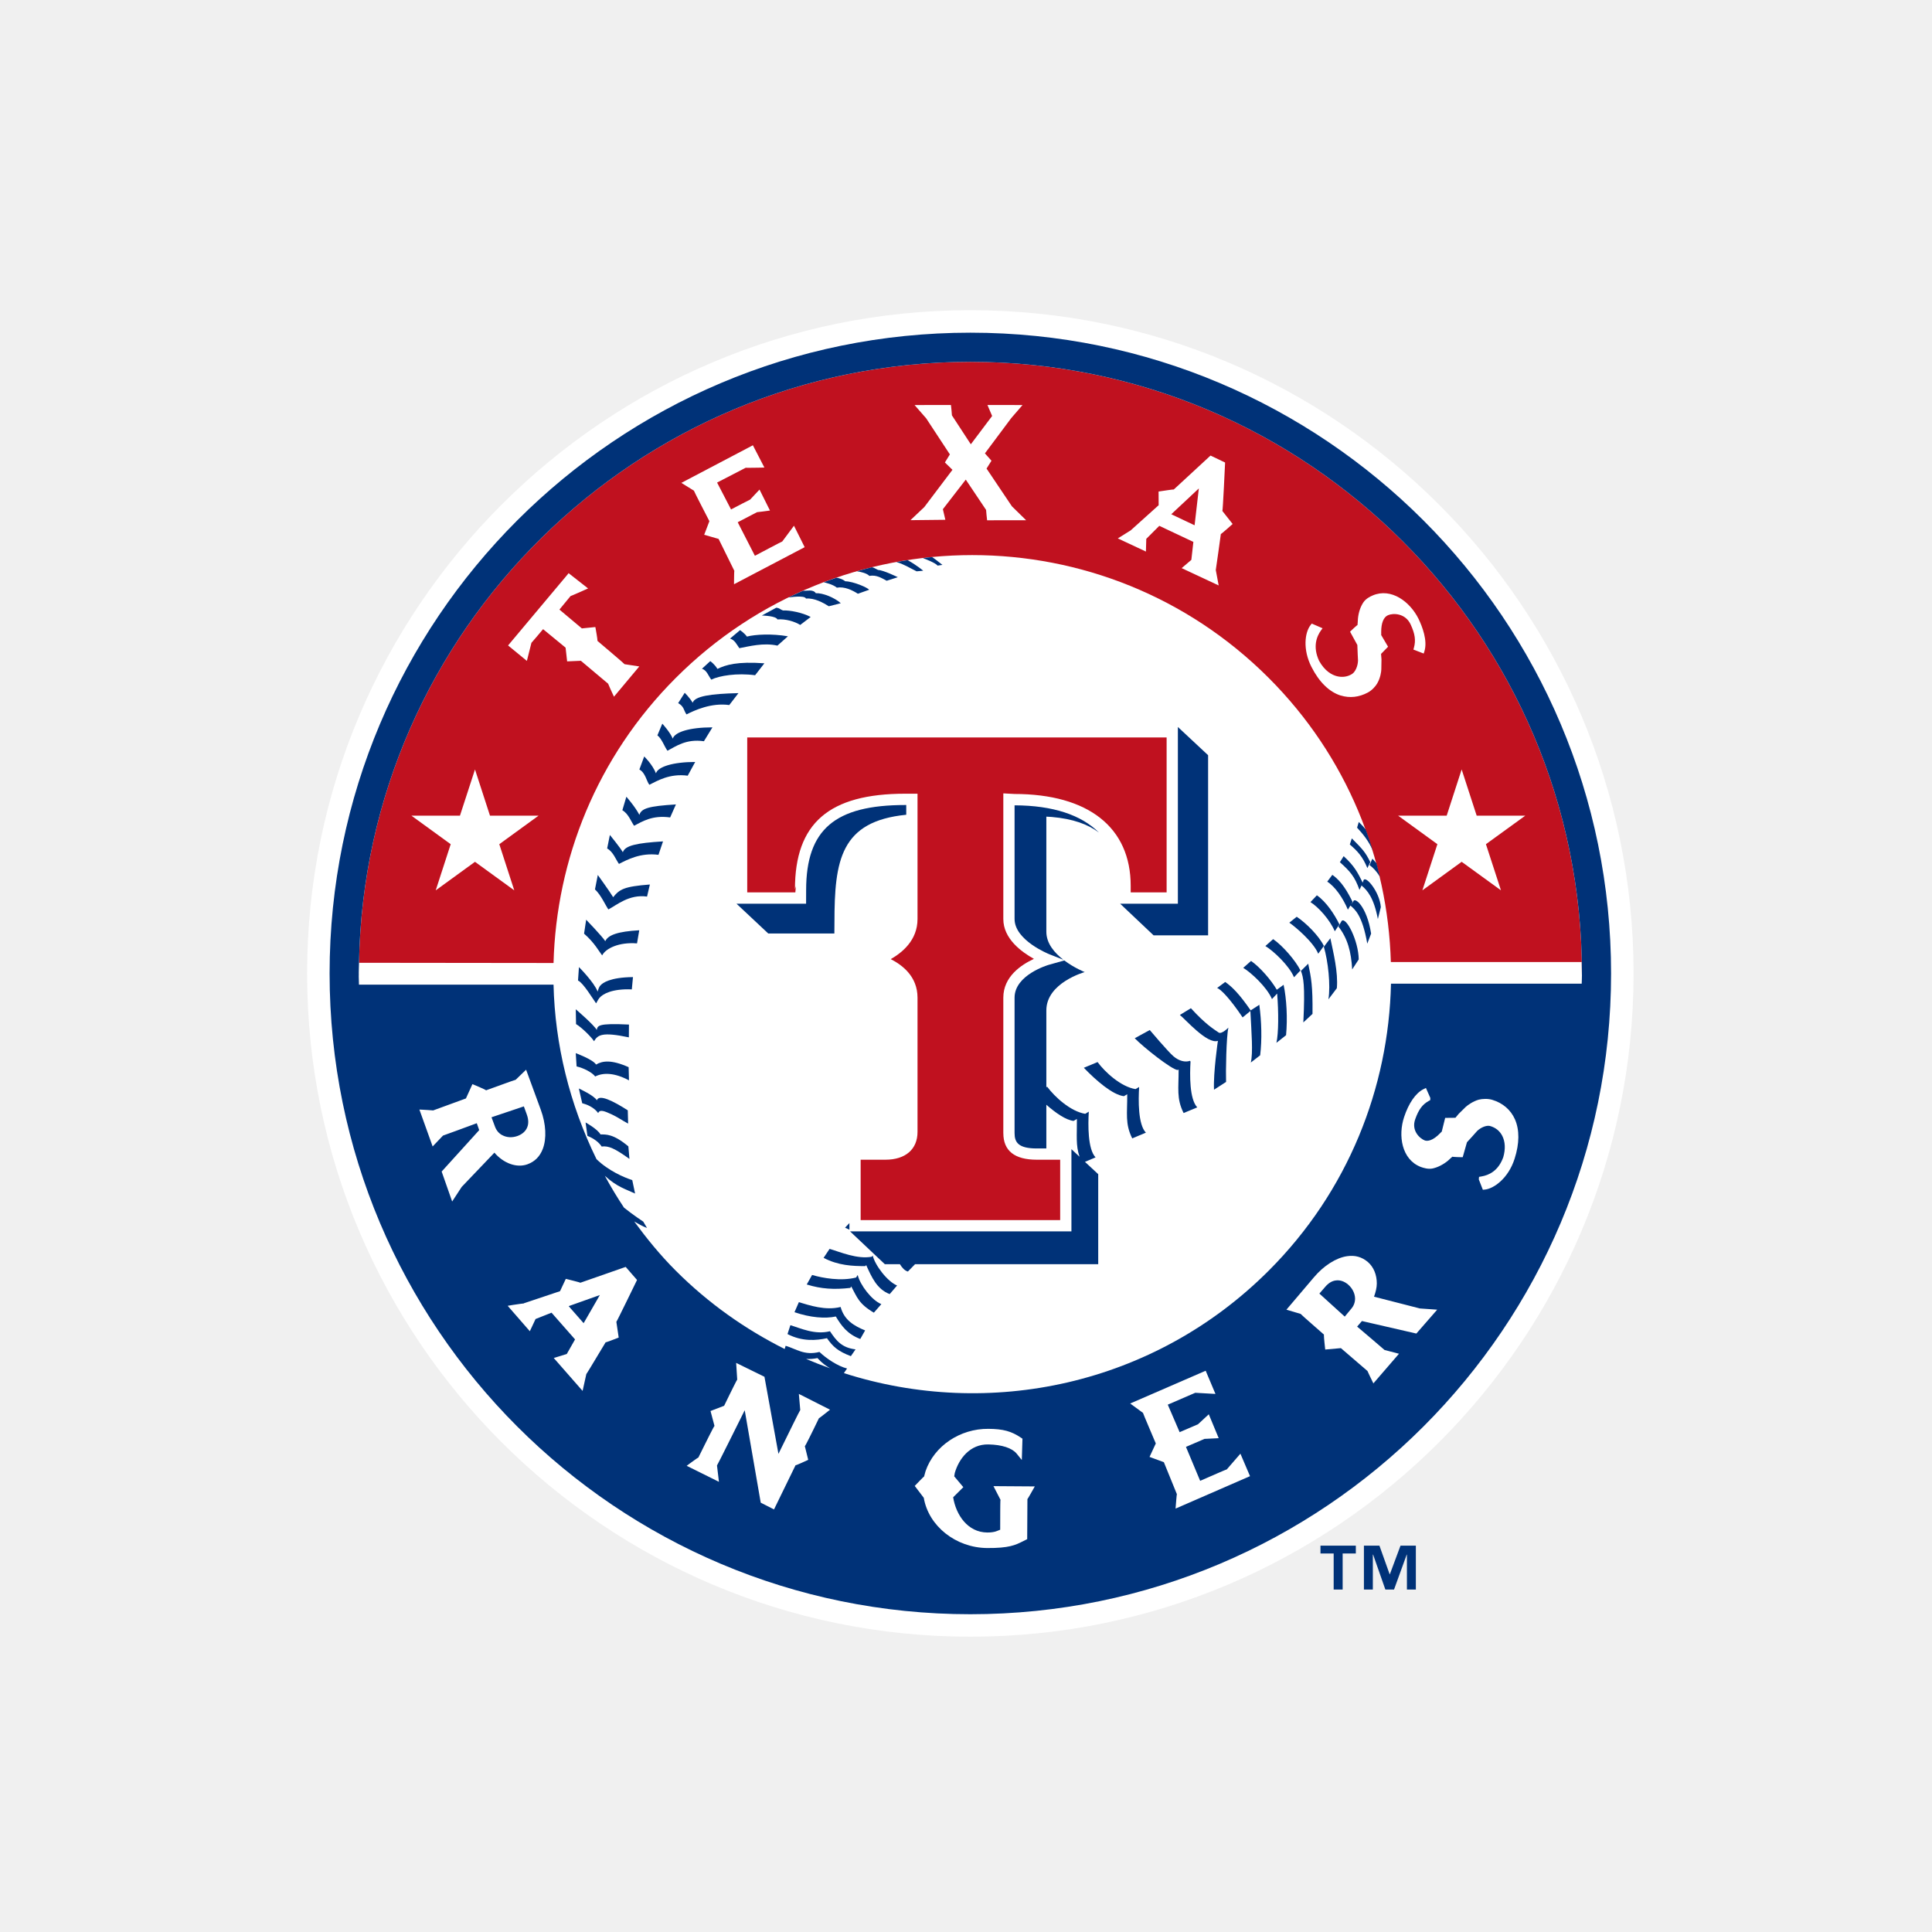
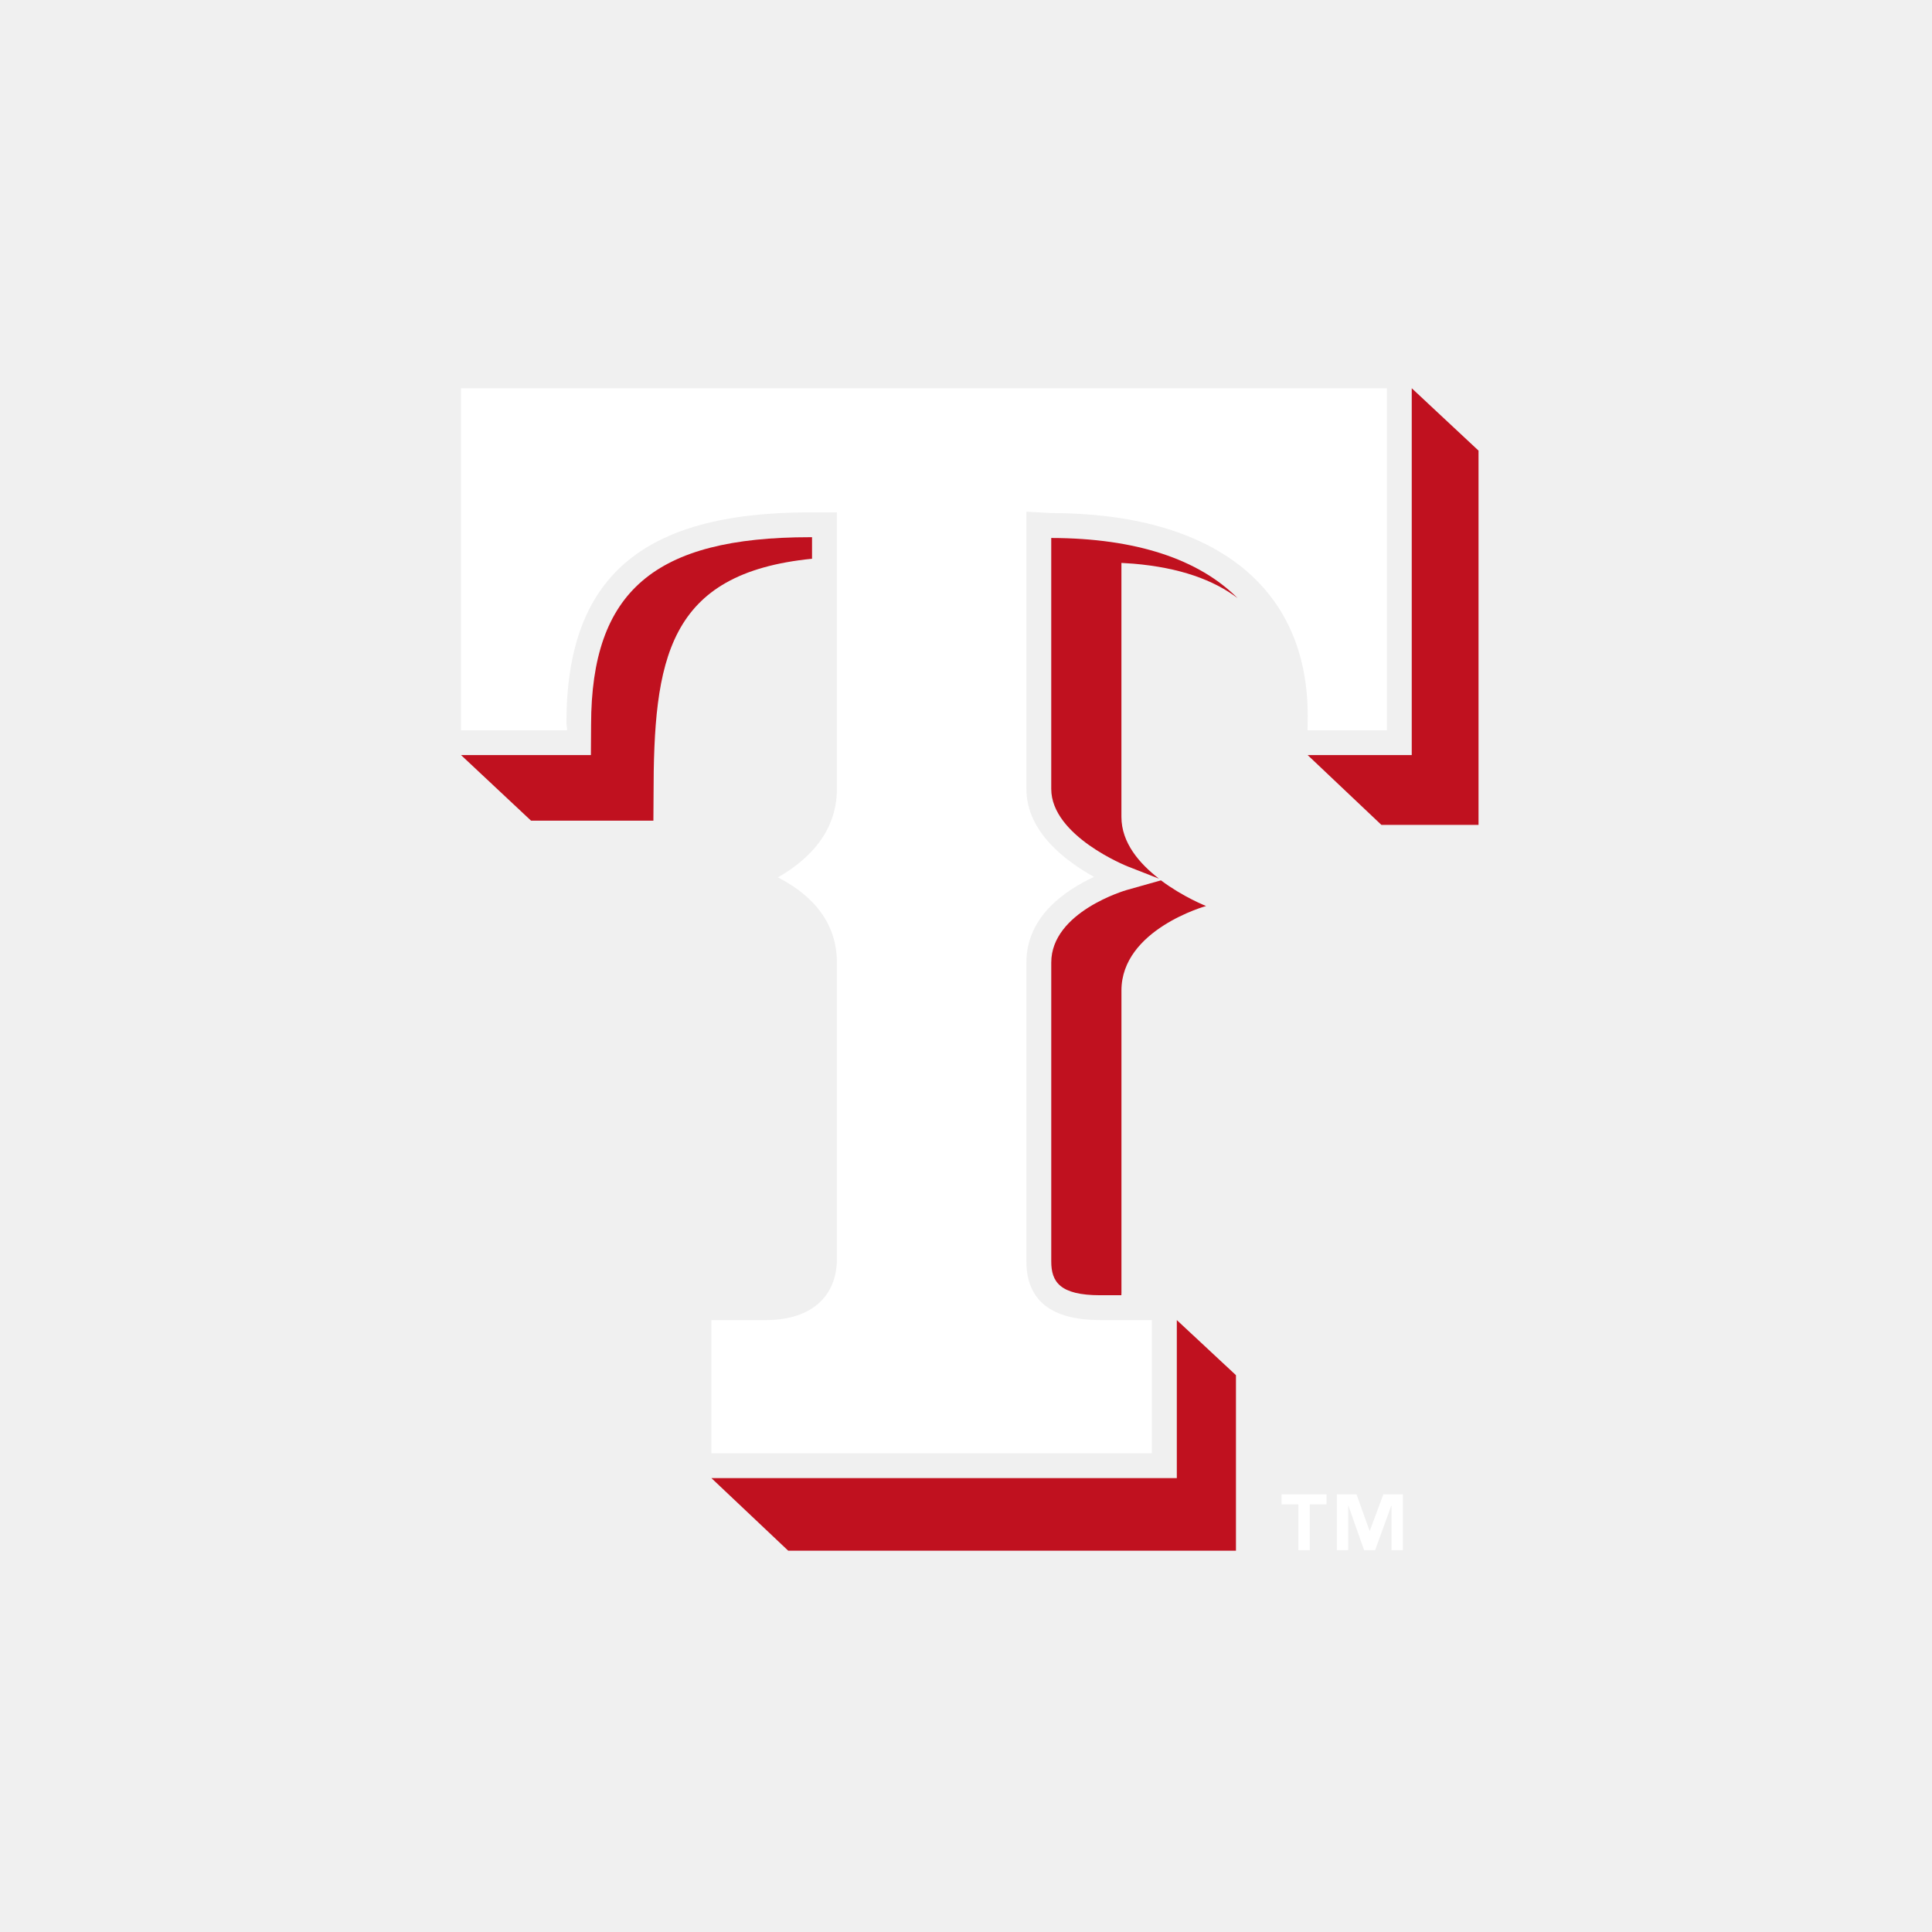
- <svg xmlns="http://www.w3.org/2000/svg" width="512" height="512" viewBox="0 0 512 512">
-   <g fill="none" fill-rule="evenodd">
-     <path d="M257.15 82.207c-96.92 0-175.76 78.86-175.76 175.768 0 96.92 78.84 175.767 175.76 175.767 96.923 0 175.762-78.846 175.762-175.767 0-96.907-78.84-175.768-175.76-175.768" fill="#FFF" />
-     <path d="M419.215 257.975c-.015-1.01-.06-2.02-.073-3.03H368.59c-.802-27.334-11.518-54.44-32.377-75.297-43.382-43.39-113.732-43.39-157.116 0-20.936 20.93-31.67 48.136-32.405 75.558l-51.547-.058c-.022.966-.035 1.89-.057 2.8 0 .273-.015.532-.015.82 0 .736.044 1.458.06 2.18h51.553c.67 27.522 11.41 54.815 32.413 75.817 43.38 43.375 113.72 43.375 157.11-.014 21.06-21.042 31.794-48.463 32.414-76.06h50.545c.016-.72.06-1.442.06-2.18 0-.172-.01-.36-.017-.532" fill="#FFF" />
-     <path d="M257.15 95.896c-88.423 0-160.483 71.188-162.005 159.252l51.547.058c.735-27.422 11.47-54.627 32.405-75.558 43.384-43.39 113.734-43.39 157.116 0 20.86 20.858 31.577 47.963 32.377 75.298h50.552c.014 1.01.058 2.02.073 3.03h.015c0-89.378-72.702-162.08-162.08-162.08" fill="#C0111F" />
-     <path d="M257.15 88.165c-93.782 0-169.802 76.035-169.802 169.81 0 93.777 76.02 169.812 169.803 169.812 93.78 0 169.8-76.033 169.8-169.81 0-93.78-76.02-169.812-169.795-169.812zm-43.526 271.967a11.307 11.307 0 0 0 3.007-.23c1.2 1.326 2.24 2.06 3.35 2.71a107.46 107.46 0 0 1-6.352-2.48zM419.23 258.508c0 .735-.043 1.457-.06 2.178h-50.544c-.62 27.595-11.352 55.017-32.413 76.063-30.465 30.46-74.186 39.45-112.572 27.143l.84-1.226c-2.44-.607-5.51-2.656-7.32-4.386-4.01 1.025-6.19-.822-8.96-1.63l-.25.85c-10.392-5.205-20.18-12.072-28.85-20.74-4.12-4.112-7.702-8.525-11.03-13.055 1.1.647 2.36 1.354 3.39 1.714l-.99-1.675s-2.823-1.86-5.102-3.705a109.995 109.995 0 0 1-5.084-8.44c3.29 3.003 5.53 3.52 8.02 4.705l-.75-3.566c-2.126-.68-6.352-2.48-9.482-5.555-7.132-14.567-11-30.348-11.382-46.245H95.13c-.014-.72-.058-1.44-.058-2.177 0-.29.014-.548.014-.822 0 .017-.014.017-.014.03 0-.936.058-1.873.07-2.825 1.525-88.064 73.585-159.252 162.01-159.252 89.377 0 162.078 72.702 162.078 162.08h-.015c.007.17.015.36.015.532z" fill="#003278" />
-     <path d="M139.812 308.534c1.932-.706 3.266-2.062 4.03-4.053 1.054-2.74.86-6.62-.525-10.38l-3.895-10.62-.6.58-2.162 2.09c-.037-.03-2.625.908-2.625.908s-5.18 1.862-5.23 1.89c0-.144-3.122-1.44-3.122-1.44l-.483-.204s-1.55 3.42-1.724 3.795c-.383.144-8.67 3.173-8.683 3.173-.015-.03-2.836-.187-2.836-.187l-.814-.044 3.512 9.78s2.74-2.87 2.748-2.883c.037.03 7.01-2.57 8.95-3.275.073.203.506 1.43.642 1.83-.41.45-9.952 10.98-9.952 10.98l2.784 7.933s2.467-3.764 2.53-3.867c.167-.173 8.08-8.453 8.664-9.072 2.45 2.827 5.896 4.124 8.796 3.07zm-.066-9.852c-.404 1.068-1.305 1.89-2.596 2.364-1.406.506-2.892.42-4.04-.215h-.014c-.886-.46-1.536-1.24-1.904-2.22 0 0-.628-1.684-.938-2.522.873-.302 7.724-2.596 8.575-2.886l.79 2.178c.25.693.37 1.342.37 1.932 0 .492-.08.953-.247 1.372zm25.584 37.23s-11.476 4.01-11.52 4.024c0-.07-3.433-.922-3.433-.922l-.432-.1s-1.364 2.897-1.53 3.26l-9.606 3.216s.053.03.06.03c-.43.03-1.227.144-2.958.403-.008 0-1.37.23-1.37.23l5.87 6.738s1.37-2.894 1.52-3.24c.326-.13 3.686-1.473 4.234-1.675.425.492 5.82 6.607 6.23 7.083-.288.518-2.033 3.577-2.198 3.867-.356.116-3.45 1.053-3.45 1.053l7.647 8.727s.995-4.457.995-4.487c.007.087 1.978-3.203 1.978-3.203s3.11-5.163 3.13-5.193c.037.087 3.06-1.097 3.06-1.097l.405-.158s-.612-4.154-.62-4.168c.087.013 5.324-10.776 5.324-10.776l.155-.32-3.007-3.46-.49.175zm-6.362 7.285a6730.46 6730.46 0 0 0-4.3 7.458c-.713-.808-3.216-3.663-3.966-4.514 1.11-.39 6.354-2.26 8.266-2.94zm53.12 30.453c-.065-.044-3.91 7.817-3.91 7.817s-1.125 2.293-1.882 3.822c-.505-2.77-3.707-20.43-3.707-20.43l-7.506-3.68.064.924s.224 3.492.224 3.52c-.044-.073-2.047 4.01-2.047 4.01s-1.257 2.566-1.422 2.912c-.382.144-3.606 1.385-3.606 1.385l1.052 3.953c-.117-.015-2.727 5.265-2.727 5.265s-1.516 3.072-1.537 3.1c-.037-.044-2.396 1.674-2.396 1.674l-.706.534 8.544 4.24s-.512-4.31-.518-4.327c.064 0 5.424-10.76 7.35-14.64.498 2.855 4.242 24.493 4.242 24.493l3.52 1.79s5.69-11.656 5.71-11.713c.065.1 2.95-1.24 2.95-1.24l.405-.188s-.88-3.59-.894-3.62c.13 0 2.294-4.443 2.294-4.443l1.428-2.944c.057.014 2.294-1.76 2.294-1.76l.66-.52-8.264-4.182c-.004 0 .37 4.226.37 4.24m53.067 23.818c-.05 0-.066 2.683-.066 2.683l-.013 5.25c-.605.19-1.298.75-3.434.737-5.22-.043-8.294-4.717-9.03-9.334.05-.043 2.35-2.337 2.35-2.337l.347-.345s-2.127-2.525-2.414-2.87c.022-.116.152-.91.152-.91 1.074-3.69 3.98-7.658 8.93-7.544 3.563.075 6.217.94 7.465 2.44 0-.014.44.548.44.548l.923 1.14.173-5.653-.368-.244c-2.545-1.73-4.738-2.336-8.655-2.364-7.523-.072-14.368 4.545-16.655 11.208-.007.03-.375 1.384-.39 1.414-.02-.058-2.163 2.177-2.163 2.177l-.317.332 2.394 3.14c1.27 7.53 8.525 13.244 16.79 13.316 5.8.044 7.494-.792 9.464-1.774l1.154-.578.06-10.617c.07 0 1.497-2.554 1.497-2.554l.456-.806-10.955-.074s1.86 3.59 1.868 3.62m59.967-8.052c-.014-.056-4.587 1.95-4.587 1.95l-2.466 1.08c-.223-.518-3.404-8.12-3.765-9 .81-.348 4.912-2.12 4.92-2.12.012.013 3-.147 3-.147l.756-.04-2.627-6.33s-2.862 2.652-2.87 2.652c-.007-.015-4.767 2.048-4.767 2.048l-.087.043-3.143-7.297c.75-.32 7.052-3.045 7.284-3.146.288.03 5.35.303 5.35.303l-2.59-6.144-.727.316-19.28 8.367 3.39 2.48c0 .145 3.14 7.458 3.397 8.107l-1.66 3.565 3.796 1.397c.158.39 3.448 8.438 3.448 8.467-.043.013-.276 2.94-.276 2.94l-.07.894 19.73-8.595-2.544-5.958c0-.002-3.59 4.152-3.612 4.167m39.022-45.77c.42-1.184.736-2.38.736-3.507 0-2.28-.815-4.344-2.372-5.686-1.572-1.34-3.412-1.86-5.51-1.542-2.894.42-6.175 2.51-8.763 5.57l-7.31 8.61s3.75 1.11 3.763 1.11c0 .09 6.137 5.44 6.195 5.498-.022 0-.022.056-.022.172 0 .706.29 3.246.29 3.246l.058.534s3.75-.333 4.155-.375c.333.29 7.04 6.057 7.04 6.057 0 .088 1.213 2.553 1.213 2.553l.353.738 6.786-7.86s-3.823-.997-3.83-.997c0-.04-5.698-4.874-7.262-6.2.26-.318 1.024-1.185 1.275-1.47.6.13 14.42 3.316 14.42 3.316l5.523-6.33s-4.515-.32-4.58-.32c-.078-.03-11.258-2.885-12.152-3.115zm-5.027.532a4 4 0 0 1-1.016 2.67c0 .014-1.153 1.383-1.716 2.076-.714-.65-6.06-5.497-6.722-6.103l1.508-1.744c.86-1.023 1.81-1.6 2.79-1.73 1.14-.173 2.29.202 3.334 1.096 1.138.996 1.788 2.338 1.823 3.65.004.03.004.057.004.086zm42.36-47.558c-1.106-2.496-3.23-4.314-5.973-5.137-1.21-.374-2.667-.286-3.59-.056h-.007c-1.536.435-2.893 1.415-3.47 1.933l-1.86 1.832c-.044.058-.65.78-.867 1.04-.39 0-2.713.028-2.713.028s-.88 3.492-.908 3.65c-.06 0-.334.318-.334.318-2.107 2.207-3.49 2.223-4.14 2.02-1.35-.52-3.657-2.596-2.545-5.67.91-2.537 1.875-3.85 3.54-4.79l.427-.23.023-.59-1.166-2.64-.723.36c-2.04 1.068-3.835 3.68-5.053 7.343-1.637 4.92-.663 11.223 4.37 13.214.8.288 1.977.648 3.124.433 1.385-.287 2.84-1.023 4.126-2.076l.83-.764c-.024.014.323-.26.367-.302.03.1 2.3.143 2.3.143h.41s1.126-3.95 1.126-3.964c.043.013 2.71-3 2.71-3 1.033-.97 2.46-1.53 3.378-1.314 1.557.433 2.624 1.37 3.266 2.61.793 1.558.885 3.52.267 5.67-1.3 3.65-3.844 4.775-5.755 5.093l-.664.116-.063.678 1.073 2.74.562-.055c2.25-.217 6.187-2.9 7.86-8.194 1.293-4.03 1.315-7.635.075-10.434m-235.94-120.59c0-.1-7.088-6.087-7.204-6.19.007 0 .015-.014.015-.06 0-.474-.473-3.113-.473-3.113l-.094-.49s-3.184.332-3.574.36c-.31-.26-5.244-4.414-5.942-4.99a892.7 892.7 0 0 0 2.942-3.578c.022.043 3.83-1.66 3.83-1.66l.824-.36-5.17-4.053-.327.42-15.71 18.737 4.984 4.094s1.197-4.79 1.204-4.79c.03.015 2.31-2.698 3.09-3.62.706.59 5.66 4.66 5.964 4.903.034.39.41 3.635.41 3.635s3.274-.145 3.642-.158c.303.26 7.22 6.072 7.22 6.072 0 .1 1.19 2.67 1.19 2.67l.36.777 6.71-8.02s-3.86-.59-3.88-.59m22.456-37.906c-.15.403-1.376 3.605-1.376 3.605l3.816 1.094c.2.42 4.16 8.424 4.167 8.453-.05.014-.073 2.655-.073 2.655l-.007.906 18.724-9.824-2.834-5.683s-3.108 4.17-3.108 4.182c-.03-.042-6.002 3.116-7.25 3.78-.44-.836-4.133-8.063-4.55-8.884.793-.405 5.105-2.67 5.12-2.67 0 .03 2.67-.332 2.67-.332l.756-.1-2.77-5.555s-2.48 2.654-2.488 2.654c-.015-.03-3.924 2.02-5.056 2.61-.42-.793-3.29-6.33-3.7-7.125.843-.43 7.56-3.923 7.58-3.923 0 .044 4.082-.03 4.082-.03l.873-.03-3.05-5.9-.486.26-18.47 9.707 3.33 2.064c.002.144 3.55 7.025 4.098 8.08m115.784 4.69c.26-.26 3.002-3 3.448-3.45.62.29 8.41 3.967 9.03 4.256-.07.634-.49 4.398-.533 4.76a450.93 450.93 0 0 1-2.57 2.193l9.81 4.587-.766-4.082c.03 0 1.327-9.417 1.342-9.55.088.06 2.748-2.32 2.748-2.32l.375-.332-2.72-3.448c.13-.016.706-12.48.706-12.48l.014-.36-3.85-1.845-.277.245s-9.433 8.727-9.462 8.74c-.012-.07-3.574.477-3.574.477l-.462.072s.022 3.2.022 3.62c-.338.315-7.435 6.69-7.435 6.69.074-.057-2.55 1.588-2.55 1.588l-.837.517 7.445 3.49c-.005.003.082-2.997.096-3.37zm6.62-6.52c.88-.837 5.77-5.395 7.307-6.84-.24 2.09-.99 8.61-1.126 9.765-1.002-.49-5.12-2.422-6.18-2.928zm44.92 48.035c2.365.735 4.833.46 7.155-.78 1.12-.59 2.09-1.673 2.51-2.438.85-1.444 1.08-3.175 1.08-3.708l.044-2.655c0-.043-.086-1.096-.114-1.442l1.86-1.902-1.832-3.114c.014-.016.02-.1.02-.203 0-.143-.01-.52-.01-.606 0-2.35.63-3.923 1.79-4.427 1.415-.62 4.625-.548 6.016 2.45 1.17 2.54 1.4 4.21.866 6.175l-.137.476 2.726 1.054.18-.547c.914-2.885-.58-6.65-1.538-8.64-2.257-4.573-7.28-8.31-12.168-6.203-.75.303-1.803.88-2.44 1.803-.784 1.154-1.296 2.683-1.455 4.314l-.07 1.155c0-.056-.044.52-.06.593-.085-.07-1.658 1.443-1.658 1.443l-.302.29s1.934 3.52 1.934 3.534v.116c0 .663.173 3.995.173 3.995-.043 1.5-.72 3.028-1.6 3.576-1.128.72-2.57.94-3.97.58-1.325-.333-3.23-1.327-4.76-4.11-1.7-3.69-.647-6.42.535-8.05l.404-.548-2.864-1.24-.26.32c-1.63 2.006-2.144 6.592.18 11.166 2.035 4.008 4.717 6.634 7.76 7.586m-105.443-49.38c.28-.36 5.292-6.837 6.07-7.846.72 1.068 5.38 8.02 5.396 8.05-.008 0-.008.013-.008.043 0 .347.216 2.21.216 2.21l.05.475 10.337-.015-3.77-3.694c0-.015-5.747-8.554-6.714-9.997a650.19 650.19 0 0 0 1.307-2.08l-1.74-1.946c.484-.663 6.976-9.348 6.976-9.348l2.993-3.462-9.296-.015.316.75s.736 1.72.923 2.166c-.325.433-4.883 6.49-5.648 7.5-.714-1.095-4.998-7.644-5.013-7.673v-.057c0-.346-.202-2.208-.202-2.208l-.055-.478-9.637.016 3.074 3.52c0 .013 5.367 8.163 6.283 9.562l-1.32 2.135s1.543 1.486 2.004 1.948c-.517.707-7.47 9.883-7.47 9.883-.01 0-2.655 2.51-2.655 2.51l-1.007.952 9.248-.1a253.11 253.11 0 0 1-.653-2.8m137.48 68.96l3.98 12.247h12.883l-10.43 7.56 3.983 12.23-10.416-7.56-10.407 7.56 3.974-12.23-10.41-7.56h12.877m-257.51-12.242l3.975 12.247h12.866l-10.4 7.56 3.967 12.23-10.41-7.56-10.406 7.56 3.97-12.23-10.408-7.56h12.86" fill="#FFF" />
-     <path d="M359.316 411.688h-3.5v9.563h-2.38v-9.56h-3.497v-2.075h9.37v2.078zm15.903 9.563h-2.37v-9.26h-.058l-3.36 9.26h-2.294l-3.245-9.26h-.074v9.26h-2.365v-11.64h4.11l2.714 7.6h.043l2.83-7.6h4.066v11.64zM249.75 149.706s-1.586-1.283-2.713-2.077c-.82.07-1.644.173-2.452.274.75.273 3.49 1.355 3.866 1.99m-3.79 1.357s-1.7-1.47-4.152-2.814c-.996.145-1.97.346-2.943.52 1.818.475 3.52 1.556 5.345 2.45m-7.928 2.497l2.95-.937s-3.844-1.89-5.236-1.92c-.7-.33-1.073-.62-1.637-.72-1.33.332-2.64.692-3.954 1.067.85.126 2.625.49 3.274 1.223 1.977-.346 3.346.65 4.6 1.285m-7.63 3.45l2.974-1.055c-.325-.547-4.17-2.222-6.32-2.25-.785-.62-1.615-.808-2.307-.95a98.572 98.572 0 0 0-3.404 1.21c.384.086 2.468.562 3.477 1.428 2.062-.347 4.104.677 5.583 1.616m-13.748 1.28c2.215-.215 4.602 1.127 6.044 2.035l3.17-.807c-1.7-1.53-4.832-2.755-6.62-2.654-.75-1.123-2.35-.55-3.36-.662l-3.925 1.772c.513 0 4.272-.65 4.69.317m-1.537 6.983l2.775-2.11c-2.178-1.17-5.568-1.816-7.35-1.73-.887-.316-.765-.606-1.78-.72l-3.817 2.062c.482.03 3.7.1 4.14 1.038 2.2-.185 4.622.58 6.03 1.46m-16.135 6.16c2.59-.477 6.39-1.515 10.098-.68l2.78-2.466c-4.182-.735-8.624-.518-10.874.072-.548-.84-1.81-1.705-1.81-1.705l-2.655 2.235c1.26.39 1.696 1.46 2.46 2.54m-7.44 8.34c2.15-1.054 6.85-1.804 11.62-1.168l2.46-3.16c-7.23-.52-10.194.4-12.444 1.484-.772-1.298-1.896-2.062-1.896-2.062l-2.202 2.02c1.27.388 1.68 1.83 2.46 2.884m-4.918 6.13c-.75-1.313-2.114-2.64-2.114-2.64l-1.74 2.74c1.595.866 1.444 1.905 2.208 2.987 2.158-1.08 6.556-3.143 11.34-2.48l2.438-3.16c-7.473.172-11.598.82-12.133 2.552m-5.28 9.506c-.758-1.803-2.77-3.966-2.77-3.966l-1.298 3.1c1.154.865 1.867 3 2.66 4.08 2.15-1.11 4.914-3.215 9.667-2.523l2.257-3.677c-6.06 0-9.976 1.24-10.517 2.985m-4.45 9.19c-.96-2.397-3.113-4.46-3.113-4.46l-1.283 3.45c1.6.88 1.862 3.014 2.64 4.053 2.14-1.054 5.372-3.045 10.17-2.41l1.982-3.636c-5.835 0-9.875 1.254-10.394 3m-4.4 11.022c-1.08-2.137-3.447-4.805-3.447-4.805l-1.06 3.576c1.586.896 2.33 3.016 3.102 4.113 2.156-1.096 4.783-2.87 9.563-2.206l1.53-3.448c-7.264.448-9.146 1.053-9.687 2.77m-4.377 9.895c-.764-1.31-3.44-4.572-3.44-4.572l-.72 3.577c1.615.894 2.335 3.015 3.13 4.097 2.127-1.08 5.704-3.043 10.47-2.41l1.205-3.56c-7.015.42-10.08 1.11-10.643 2.87m-2.575 11.915c-.763-1.313-4.066-5.886-4.066-5.886l-.75 3.822c1.594 1.47 2.77 4.198 3.55 5.31 2.14-1.1 5.503-4.084 10.25-3.406l.75-3.2c-6.94.532-8.044 1.296-9.73 3.36m-2.91 15.42c.924-1.833 4.436-3.564 9.233-3.175l.59-3.476c-5.69.317-8.25 1.254-9.002 2.885-.837-1.3-5.064-5.683-5.064-5.683l-.556 3.694c2.808 2.44 3.97 4.748 4.797 5.758m-1.62 12.707c.18-.19.41-.837.887-1.43.86-1.023 3.31-2.48 8.59-2.264l.305-3.26c-6.087.06-8.05 1.56-8.56 2.15-.477.433-.664 1.24-.802 1.7-.937-2.493-4.955-6.503-4.955-6.503l-.244 3.562c1.403.633 4 4.975 4.78 6.04m8.726 20.414l-.093-3.49c-4.596-2.048-6.947-1.687-8.636-.694-.772-1.324-5.38-3.026-5.38-3.026l.224 3.518c1.864.435 4.134 1.59 4.928 2.67 2.143-1.094 5.187-.994 8.958 1.025m-9.262-10.373c.988-1.658 2.106-2.526 9.225-1.024l.028-3.39c-8.396-.417-8.273.346-8.54 1.43-.714-1.342-5.554-5.48-5.554-5.48l.07 3.923c1.58.95 4.04 3.415 4.77 4.54m1.097 19.056c.42-1.098 1.746-.49 3.48.287 1.55.706 2.69 1.53 4.456 2.495l-.093-3.52c-3.86-2.48-7.655-4.37-8.188-2.655-.757-1.3-4.782-3.13-4.782-3.13l.9 3.907c2.08.55 3.45 1.53 4.228 2.612m.93 8.856c1.826-.23 3.434.477 7.357 3.29l-.29-3.33c-4.003-3.348-5.95-3.16-7.38-3.16-.79-1.43-3.96-3.175-3.96-3.175l.49 3.55c1.69.69 2.99 1.645 3.78 2.83m163.508-30.21c-1.255-.88-3.404-2.104-7.357-6.445l-2.927 1.787c1.325.995 7.29 7.89 10.08 6.852 0 0-1.253 8.54-1.03 12.955l3.196-2.064c-.1-2.32.05-12.1.62-14.395.13-.117-1.79 1.86-2.582 1.31m8.48-5.87c-3.006-4.384-5.01-6.332-6.75-7.53l-2.15 1.6c.91.26 3.334 2.684 6.767 7.79l2.056-1.687c.287 5.67.74 11.066.114 13.646l2.48-1.918c.506-4.156.368-8.974-.222-13.388M219.95 352.79c-4.02 1.01-7.734-.778-10.49-1.6l-.763 2.35c3.88 2.02 7.63 1.716 10.458 1.095 1.564 2.222 2.884 3.463 6.332 4.76l1.24-1.8c-3.677-.435-5.12-2.324-6.778-4.804m2.823-6.43c-4.03 1.023-8.28-.45-11.065-1.27l-1.16 2.655c4.206 1.44 8.11 1.745 10.956 1.14 1.442 2.394 3.016 4.66 6.477 5.957l1.284-2.267c-2.877-1.182-5.55-2.712-6.49-6.217m4.53-8.48l-.433.677c-4.01 1.024-8.87.145-11.654-.678l-1.424 2.525c3.873 1.194 7.257 1.396 11.56.905l.233-.39c1.564 2.872 1.97 4.588 6 6.954l1.978-2.265c-2.558-1.023-5.66-5.122-6.265-7.732" fill="#003278" />
-     <path d="M231.273 332.724l-.225.318c-3.865.735-8.438-1.27-11.2-2.077l-1.587 2.38c3.88 2.035 7.68 2.19 11.08 2.19l.2-.286c1.43 3.13 2.8 6.39 6.236 7.7l1.96-2.28c-2.535-1.01-5.846-5.338-6.46-7.95m-7.33-7.37c.354.173.75.346 1.156.534v-1.76m65.23-17.41c-2.078-2.177-2.005-8.626-1.79-12.115l-.95.577c-3.904-.638-8.108-4.517-10.063-7.157l-.238.09v-20.34c0-7.343 10.166-10.155 10.166-10.155s-2.77-1.097-5.41-3.086l-4.124 1.165c-.1.03-9.052 2.625-9.052 8.7V300.3c0 2.436 1.005 4.053 5.88 4.053h2.54c0-.232.012-.462 0-.706V292.77c2.536 2.223 5.197 4.055 7.217 4.285l.88-.518c.036 4.37-.34 6.953.7 10.01l-2.15-2.004v21.78h-58.67l9.218 8.698h3.996c.592.97 1.278 1.72 2.114 1.95l1.91-1.95h48.532v-23.853l-3.513-3.26" fill="#003278" />
-     <path d="M301.883 288.065l-.958.563c-3.902-.635-8.1-4.515-10.06-7.17l-3.637 1.514c3.297 3.434 7.66 7.184 10.617 7.53l.88-.517c.044 5.15-.62 7.775 1.327 11.697l3.622-1.514c-2.094-2.164-2.008-8.626-1.79-12.103m13.616-6.722l-.13-.215c-1.283.446-2.913.057-4.385-1.197-1.456-1.24-6.288-6.963-6.288-6.963l-3.983 2.178c2.308 2.38 9.866 8.382 11.41 8.425l.223-.16c.023 5.063-.612 7.673 1.32 11.555l3.62-1.5c-2.082-2.18-1.99-8.643-1.787-12.12m22.863-19.056c-1.486-2.584-4.515-6.045-6.822-7.63l-2.072 1.83c2.077 1.23 6.332 5.18 7.615 8.28l1.37-1.47c.41 4.935.39 10.475-.187 13.057l2.553-2.02c.42-4.457.144-9.592-.65-13.357m4.587-3.682c.64 1.658 1.14 3.68.64 13.66l2.43-2.264c.074-7.486-.337-9.535-1.137-13.3m4.14-4.485c1.126 3.78 1.832 10.21 1.21 13.932l2.236-2.955c.39-4.213-.937-9.477-1.716-13.243m3-4.602l-.872 1.5c2.444 3.13 3.382 6.665 3.656 11.367l1.733-2.656c-.057-4.92-3.303-11.323-4.514-10.212m3.013-5.02l-.474.578.352-.575c-1.3-2.623-2.877-5.45-5.372-7.18l-1.35 1.802c2.042 1.27 4.178 4.328 5.474 7.43l.665-1.097c1.127.98 3.15 2.45 4.47 10.097l1.018-2.653c-1.116-7.286-4.507-10.012-4.78-8.396m2.77-5.744l-.218.62c-1.3-2.584-2.135-4.357-5.05-7.01l-.997 1.6c2.72 2.438 3.924 3.78 5.193 7.342l.635-1.355-.07.206c1.53 1.27 3.26 3.288 4.306 8.87l.786-3.158c-.303-4.04-4.04-8.497-4.585-7.113M337.4 248.878l-2.063 1.832c2.063 1.225 6.318 5.177 7.59 8.28l1.708-1.818c-1.3-2.61-4.725-6.58-7.235-8.294m6.247-5.928l-1.963 1.572c1.43.952 6.394 5.106 7.66 8.223l1.5-2.064c-1.296-2.64-4.6-5.986-7.194-7.73m10.08 3.85l1.226-1.832c-1.295-2.64-3.466-5.97-5.97-7.703l-1.7 1.803c2.04 1.256 5.14 4.632 6.446 7.733m8.64-16.75l.764-1.584c-1.3-2.654-1.983-3.36-4.89-6.29l-.533 1.616c2.027 1.748 3.39 3.174 4.66 6.26m.563-.792c.908.636 1.8 1.56 2.74 3.044a122.208 122.208 0 0 0-.893-3.534l-1.085-1.21m-1.76-7.733c-.424-.532-1.003-1.168-1.846-2.004l-.45 1.515c1.514 1.646 2.986 3.378 4.17 6.045a117.663 117.663 0 0 0-1.875-5.554m-65.084 19.66l8.857 8.38h14.452v-47.73l-8.013-7.488v46.835m-43.275 4.068c0 5.654 9.095 9.276 9.188 9.32l3.744 1.47c-2.336-1.82-4.514-4.3-4.514-7.43V216.42l1.44.086c5.597.476 9.636 1.96 12.49 4.125-4.644-4.642-12.13-7.18-22.35-7.21v30.136m-28.956-30.22c-18.652 0-26.26 6.462-26.282 22.502l-.012 3.65H195.18l8.41 7.89h17.526l.023-2.942c0-16.43 1.6-26.787 19.026-28.518v-2.582h-.247" fill="#003278" />
-     <path d="M265.89 300.298v-35.904c0-5.626 4.784-8.726 8.11-10.285-3.29-1.837-8.11-5.328-8.11-10.56v-33.296l1.566.086s1.422.073 1.35.073c19.603 0 30.84 8.856 30.84 24.335v1.745h9.52V195.44H198.024v41.055h12.752l.145-1.673-.25.836c0-17.514 9.018-25.317 29.248-25.317h3.232v33.21c0 5.68-4.135 8.93-7.09 10.63 2.986 1.53 7.09 4.53 7.09 10.212v35.57c0 4.618-3.19 7.373-8.513 7.373h-6.556v15.998h52.875v-15.997h-6.202c-5.883 0-8.86-2.366-8.86-7.038" fill="#C0111F" />
+ <svg xmlns="http://www.w3.org/2000/svg" width="512px" height="512px" viewBox="0 0 512 512" version="1.1">
+   <defs />
+   <g id="MLB" stroke="none" stroke-width="1" fill="none" fill-rule="evenodd">
+     <g id="texas-rangers">
+       <g id="tex" transform="translate(121, 101)">
+         <g id="Group" transform="translate(0.571305, 0.795332)" fill="#C0111F">
+           <path d="M93.627,46.28 L93.627,40.569 L93.075,40.569 C51.917,40.569 35.123,54.848 35.073,90.242 L35.022,98.305 L0.606,98.305 L19.164,115.693 L51.585,115.693 L51.626,109.2 C51.626,72.959 55.177,50.111 93.627,46.28 L93.627,46.28 Z" id="Shape" />
+           <path d="M186.103,131.505 L177.005,134.072 C176.805,134.127 157.022,139.849 157.022,153.291 L157.022,232.492 C157.022,237.868 159.25,241.456 170.004,241.456 L175.601,241.456 C175.622,240.955 175.64,240.435 175.622,239.893 L175.622,160.707 C175.622,144.516 198.053,138.309 198.053,138.309 C198.053,138.309 191.939,135.904 186.101,131.514 L186.103,131.505 Z" id="Shape" />
+           <path d="M157.018,40.775 L157.018,107.261 C157.018,119.761 177.11,127.752 177.313,127.832 L185.56,131.057 C180.412,127.065 175.617,121.58 175.617,114.686 L175.617,47.386 L178.796,47.588 C191.146,48.64 200.053,51.911 206.393,56.704 C196.111,46.44 179.584,40.828 157.008,40.774 L157.018,40.775 Z" id="Shape" />
+           <polygon id="Shape" points="252.555 1.095 252.555 98.306 224.969 98.306 244.508 116.802 270.253 116.802 270.253 17.621" />
+           <polygon id="Shape" points="190.297 289.915 66.954 289.915 87.317 309.158 205.97 309.158 205.97 262.642 190.297 248.039" />
+         </g>
+         <path d="M29.105,90.642 C29.105,52.004 49.027,34.778 93.646,34.778 L100.789,34.778 L100.789,108.056 C100.789,120.626 91.681,127.772 85.15,131.522 C91.731,134.891 100.789,141.53 100.789,154.09 L100.789,232.57 C100.789,242.758 93.767,248.834 82.01,248.834 L67.524,248.834 L67.524,284.132 L184.259,284.132 L184.259,248.834 L170.567,248.834 C157.586,248.834 151.006,243.62 151.006,233.291 L151.006,154.09 C151.006,141.656 161.579,134.825 168.922,131.387 C161.659,127.33 151.006,119.628 151.006,108.056 L151.006,34.603 L154.477,34.793 C154.477,34.793 157.616,34.964 157.437,34.964 C200.722,34.964 225.56,54.524 225.56,88.639 C225.56,88.639 225.539,90.595 225.521,92.529 L246.535,92.529 L246.535,1.895 L1.172,1.895 L1.172,92.529 L29.32,92.529" id="Shape" fill="#FFFFFF" />
+         <path d="M230.55,297.664 L226.106,297.664 L226.106,309.818 L223.075,309.818 L223.075,297.664 L218.622,297.664 L218.622,295.027 L230.549,295.027 L230.549,297.669 L230.55,297.664 Z M250.784,309.814 L247.764,309.814 L247.764,298.041 L247.694,298.041 L243.42,309.814 L240.501,309.814 L236.349,298.041 L236.288,298.041 L236.288,309.814 L233.279,309.814 L233.279,295.023 L238.495,295.023 L241.946,304.68 L242.016,304.68 L245.599,295.023 L250.784,295.023 L250.784,309.81 L250.784,309.814 Z" id="Shape" fill="#FFFFFF" />
+       </g>
+     </g>
  </g>
</svg>
